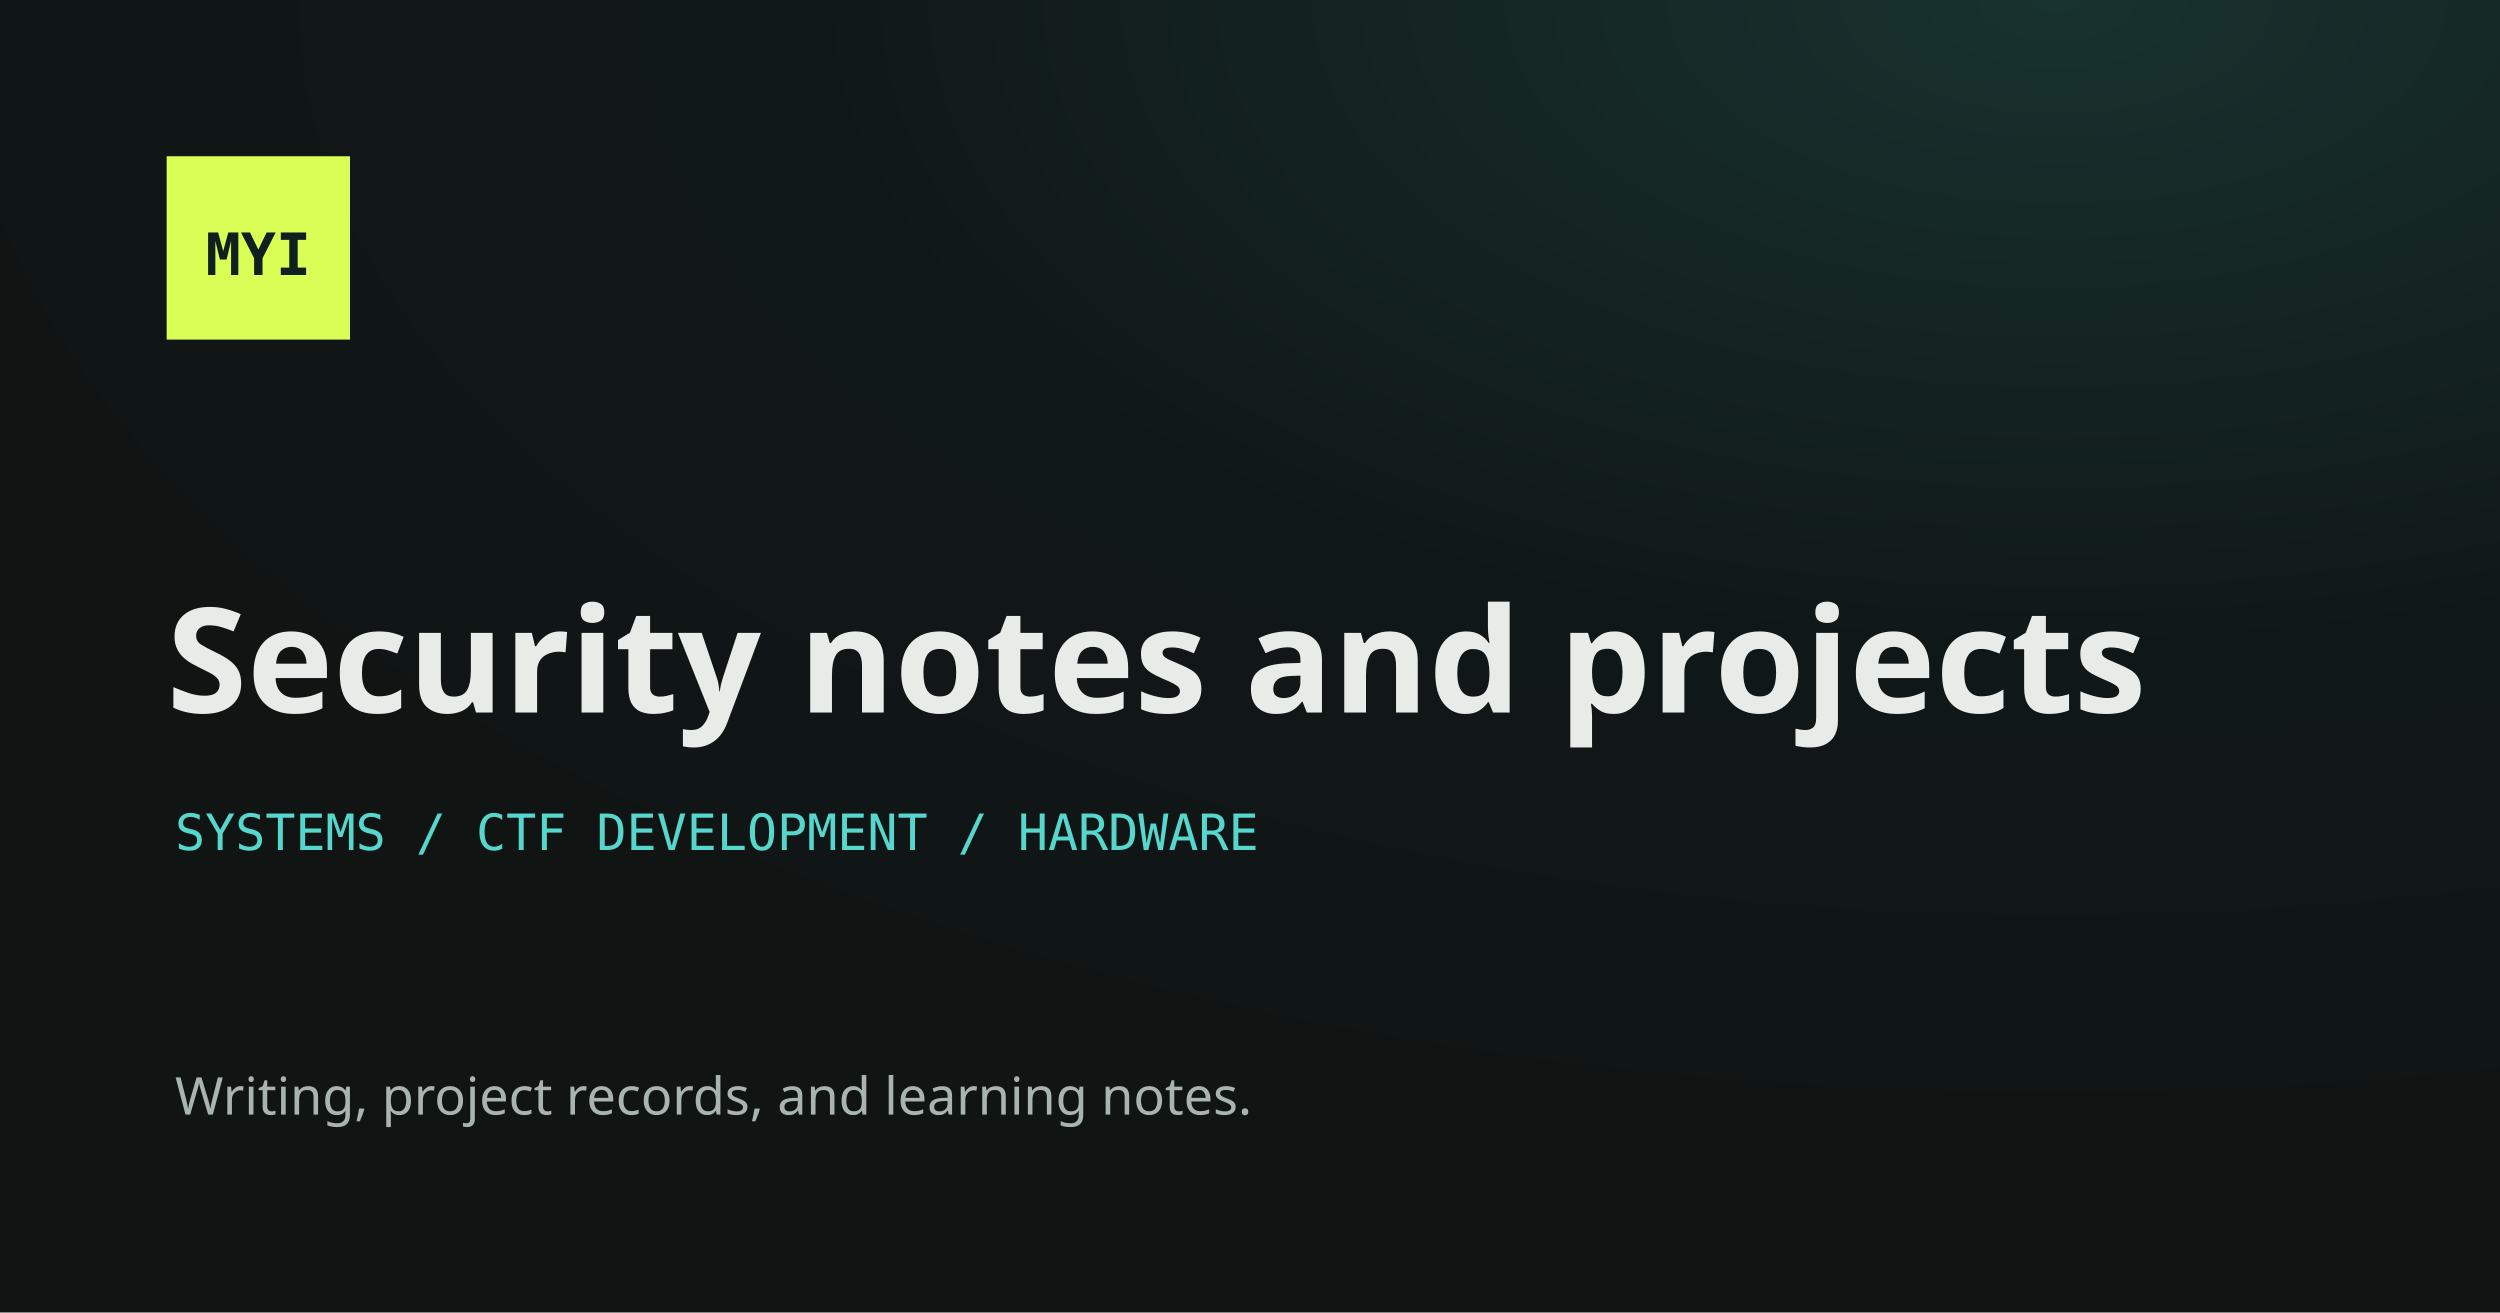
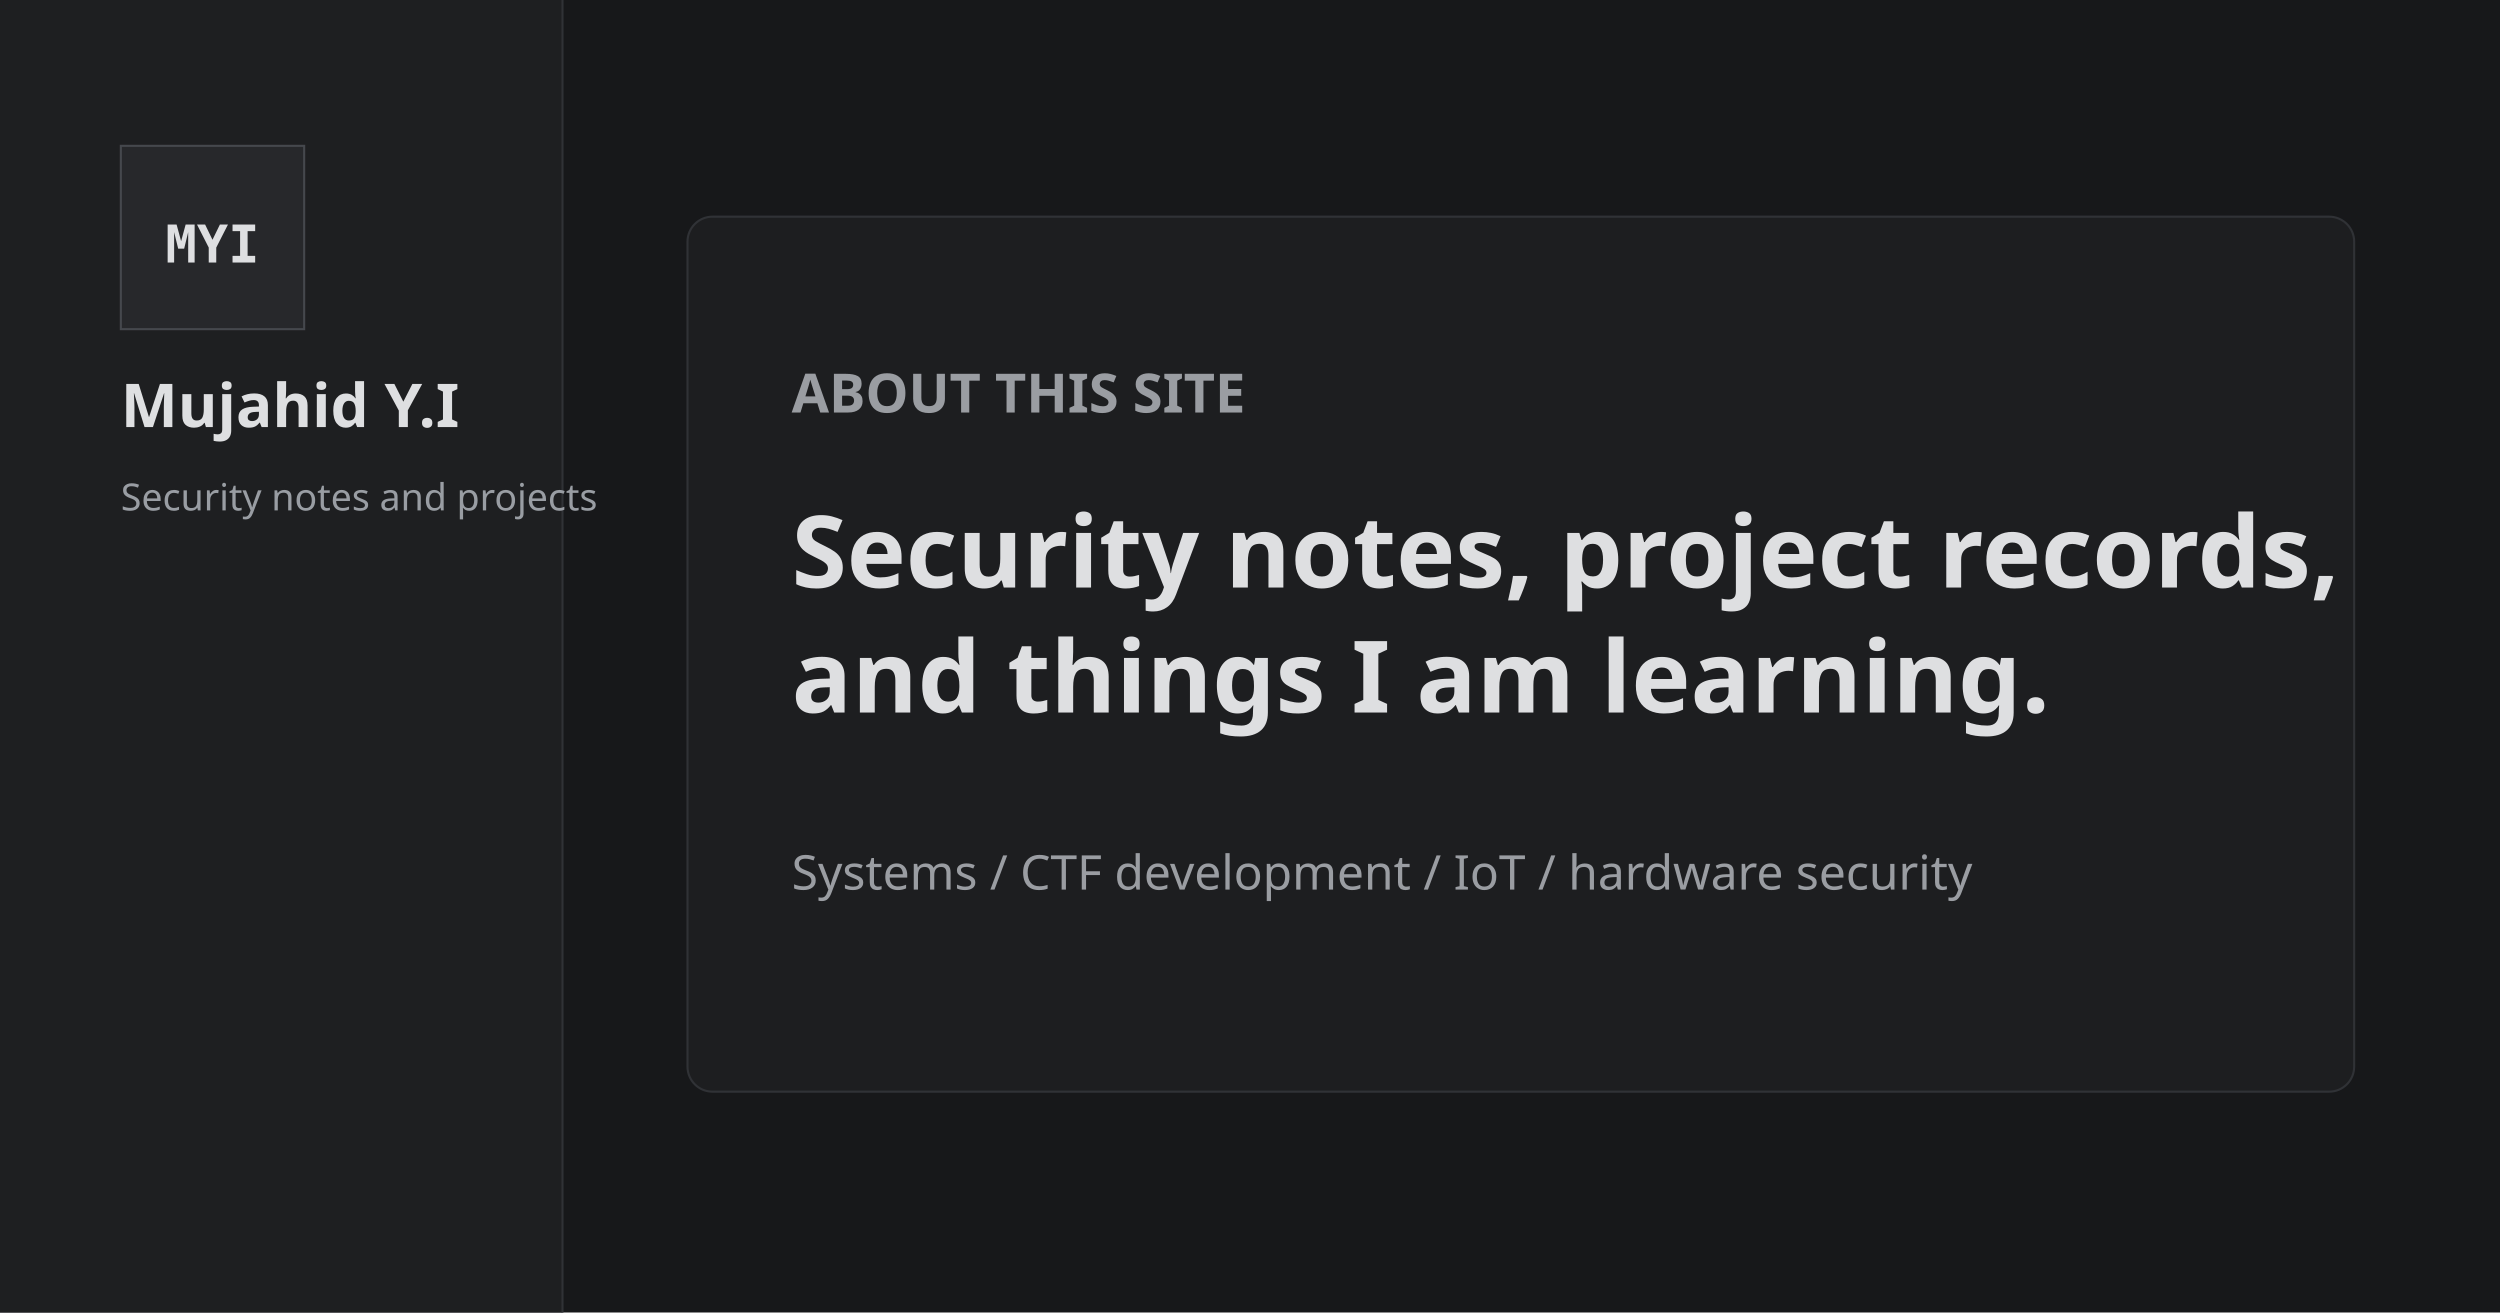
<svg xmlns="http://www.w3.org/2000/svg" viewBox="0 0 1200 630" role="img" aria-labelledby="title desc">
-   <defs>
-     <radialGradient id="bg" cx="82%" cy="0%" r="90%">
-       <stop offset="0" stop-color="#18322f" />
-       <stop offset=".55" stop-color="#101817" />
-       <stop offset="1" stop-color="#101514" />
-     </radialGradient>
-   </defs>
-   <rect width="1200" height="630" fill="url(#bg)" />
-   <rect x="80" y="75" width="88" height="88" fill="#d9ff57" />
-   <text x="124" y="132" text-anchor="middle" font-family="monospace" font-size="28" font-weight="700" fill="#10201f">MYI</text>
-   <text x="80" y="342" font-family="system-ui, sans-serif" font-size="70" font-weight="620" fill="#e7ece8">Security notes and projects</text>
-   <text x="84" y="408" font-family="monospace" font-size="24" fill="#56d6cd">SYSTEMS / CTF DEVELOPMENT / HARDWARE</text>
-   <text x="84" y="535" font-family="system-ui, sans-serif" font-size="25" fill="#a9b4b0">Writing, project records, and learning notes.</text>
+   <rect width="1200" height="630" fill="#17181a" />
+   <rect width="270" height="630" fill="#1e1f21" />
+   <path d="M270 0V630" stroke="#303236" />
+   <rect x="58" y="70" width="88" height="88" fill="#27282b" stroke="#45484d" />
+   <text x="102" y="126" text-anchor="middle" font-family="monospace" font-size="25" font-weight="700" fill="#dedfe1">MYI</text>
+   <text x="58" y="205" font-family="system-ui, sans-serif" font-size="29" font-weight="600" fill="#dedfe1">Mujahid Y.I</text>
+   <text x="58" y="245" font-family="system-ui, sans-serif" font-size="18" fill="#999da3">Security notes and projects</text>
+   <rect x="330" y="104" width="800" height="420" rx="12" fill="#1d1e20" stroke="#303236" />
+   <text x="380" y="198" font-family="system-ui, sans-serif" font-size="26" font-weight="600" fill="#9a9da2">ABOUT THIS SITE</text>
+   <text x="380" y="282" font-family="system-ui, sans-serif" font-size="48" font-weight="600" fill="#dedfe1">Security notes, project records,</text>
+   <text x="380" y="342" font-family="system-ui, sans-serif" font-size="48" font-weight="600" fill="#dedfe1">and things I am learning.</text>
+   <text x="380" y="427" font-family="system-ui, sans-serif" font-size="23" fill="#9a9da2">Systems / CTF development / IoT / hardware security</text>
</svg>
